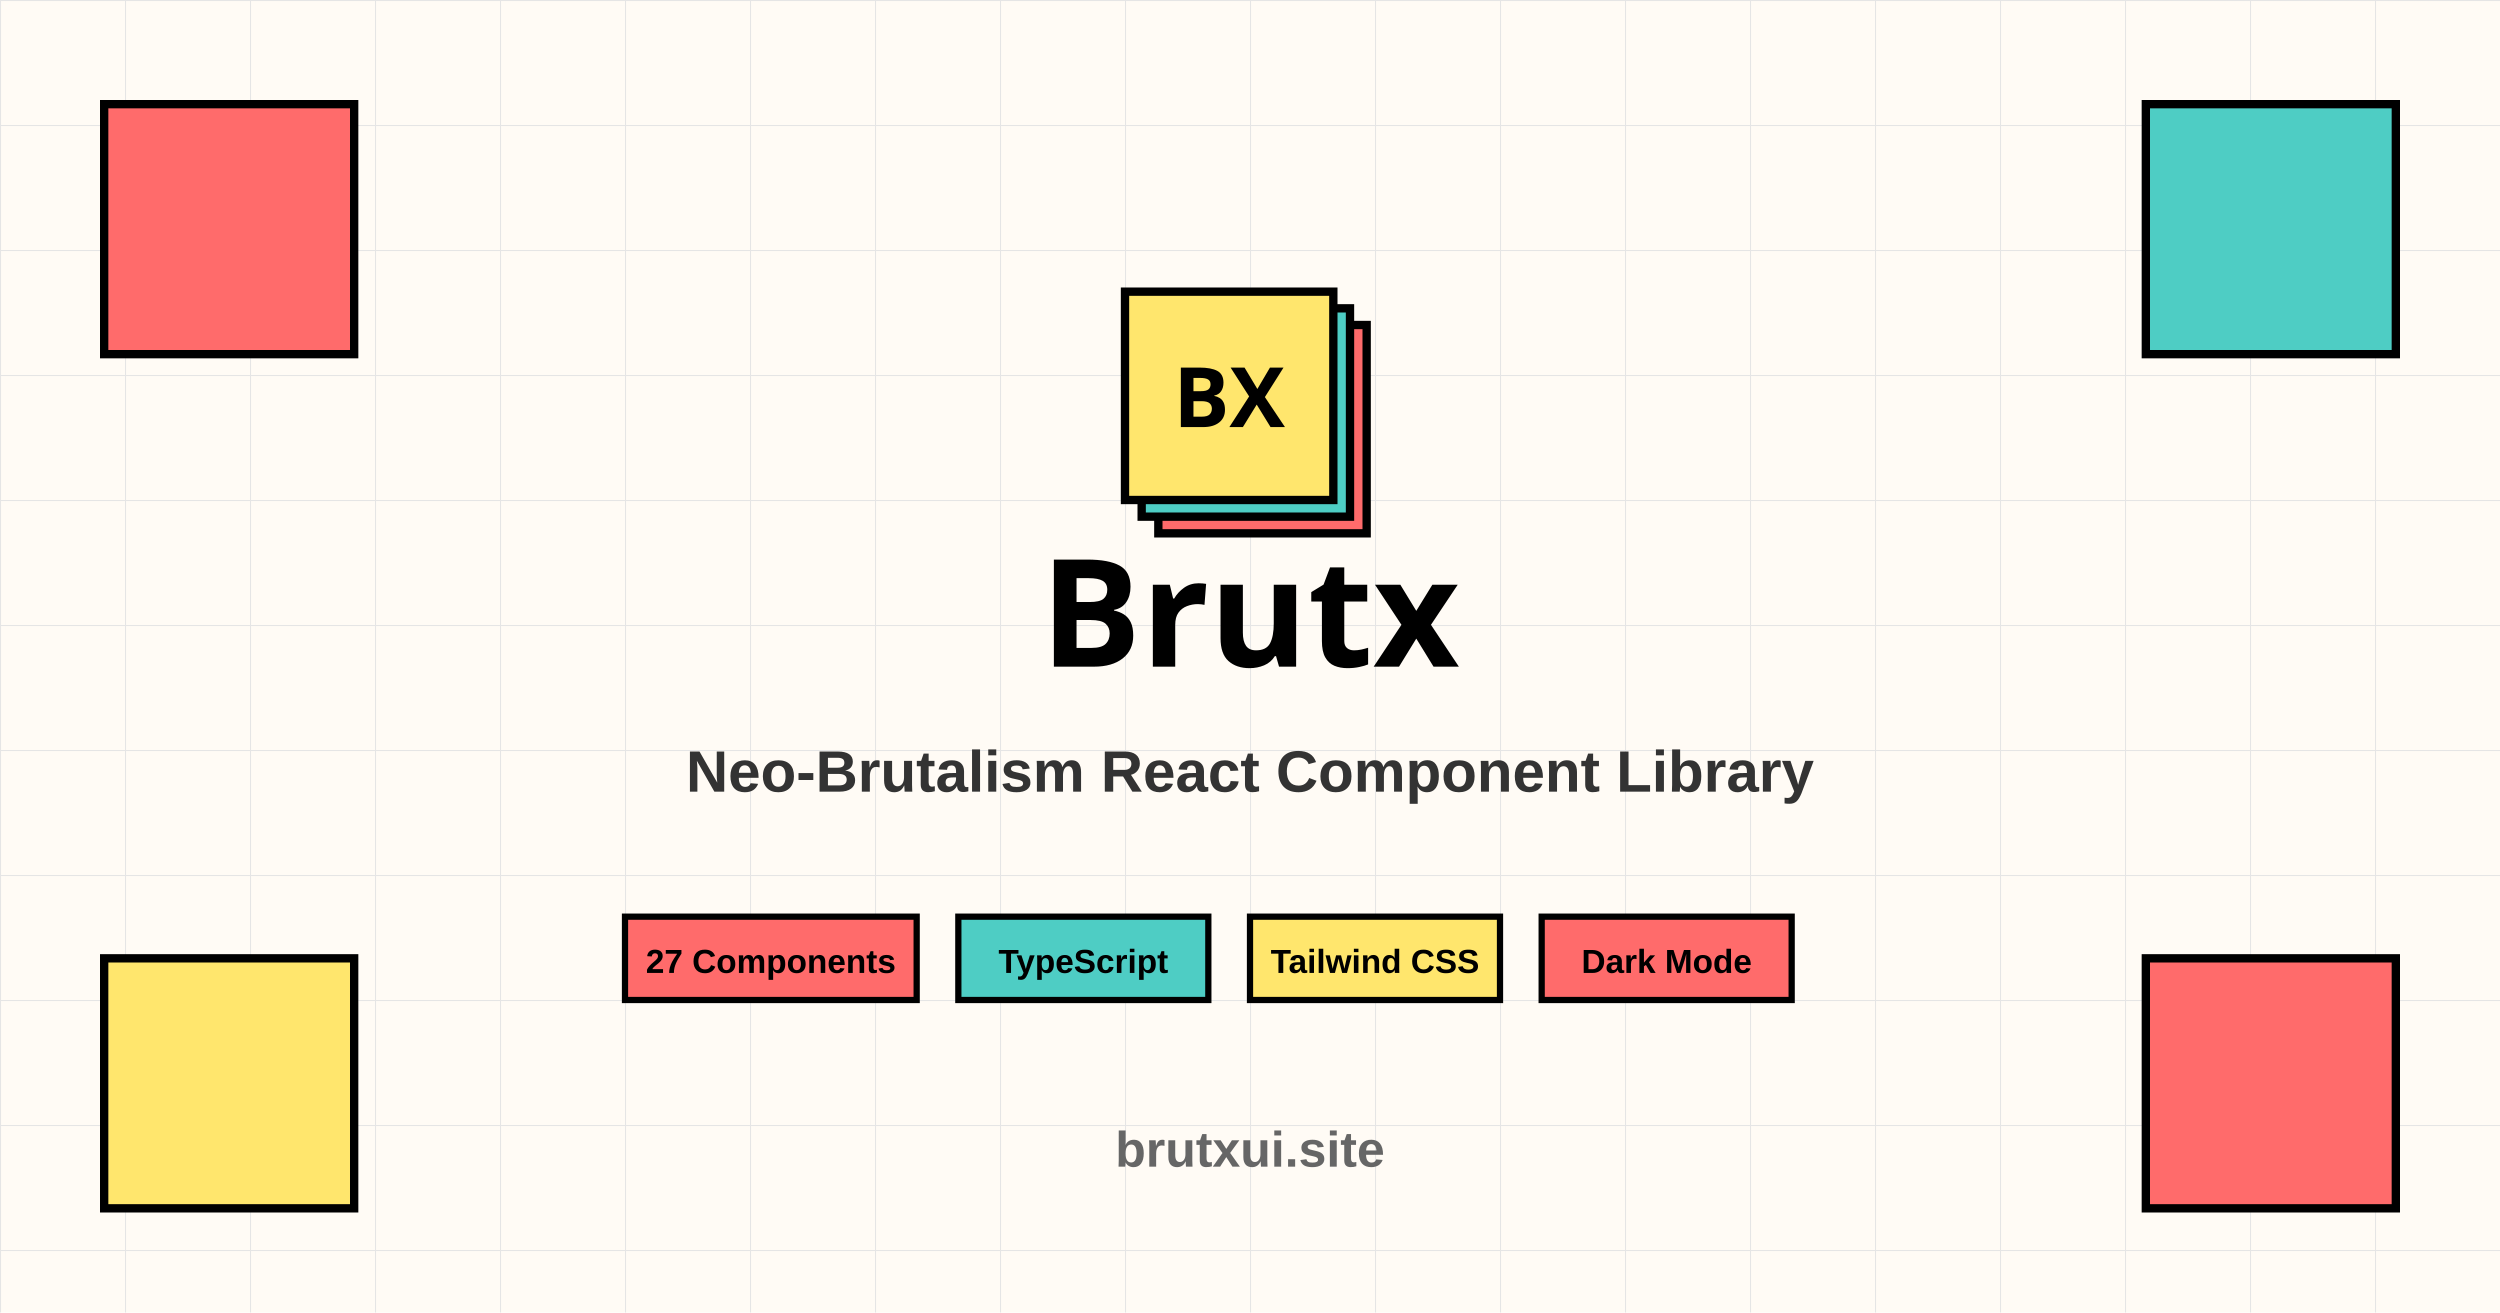
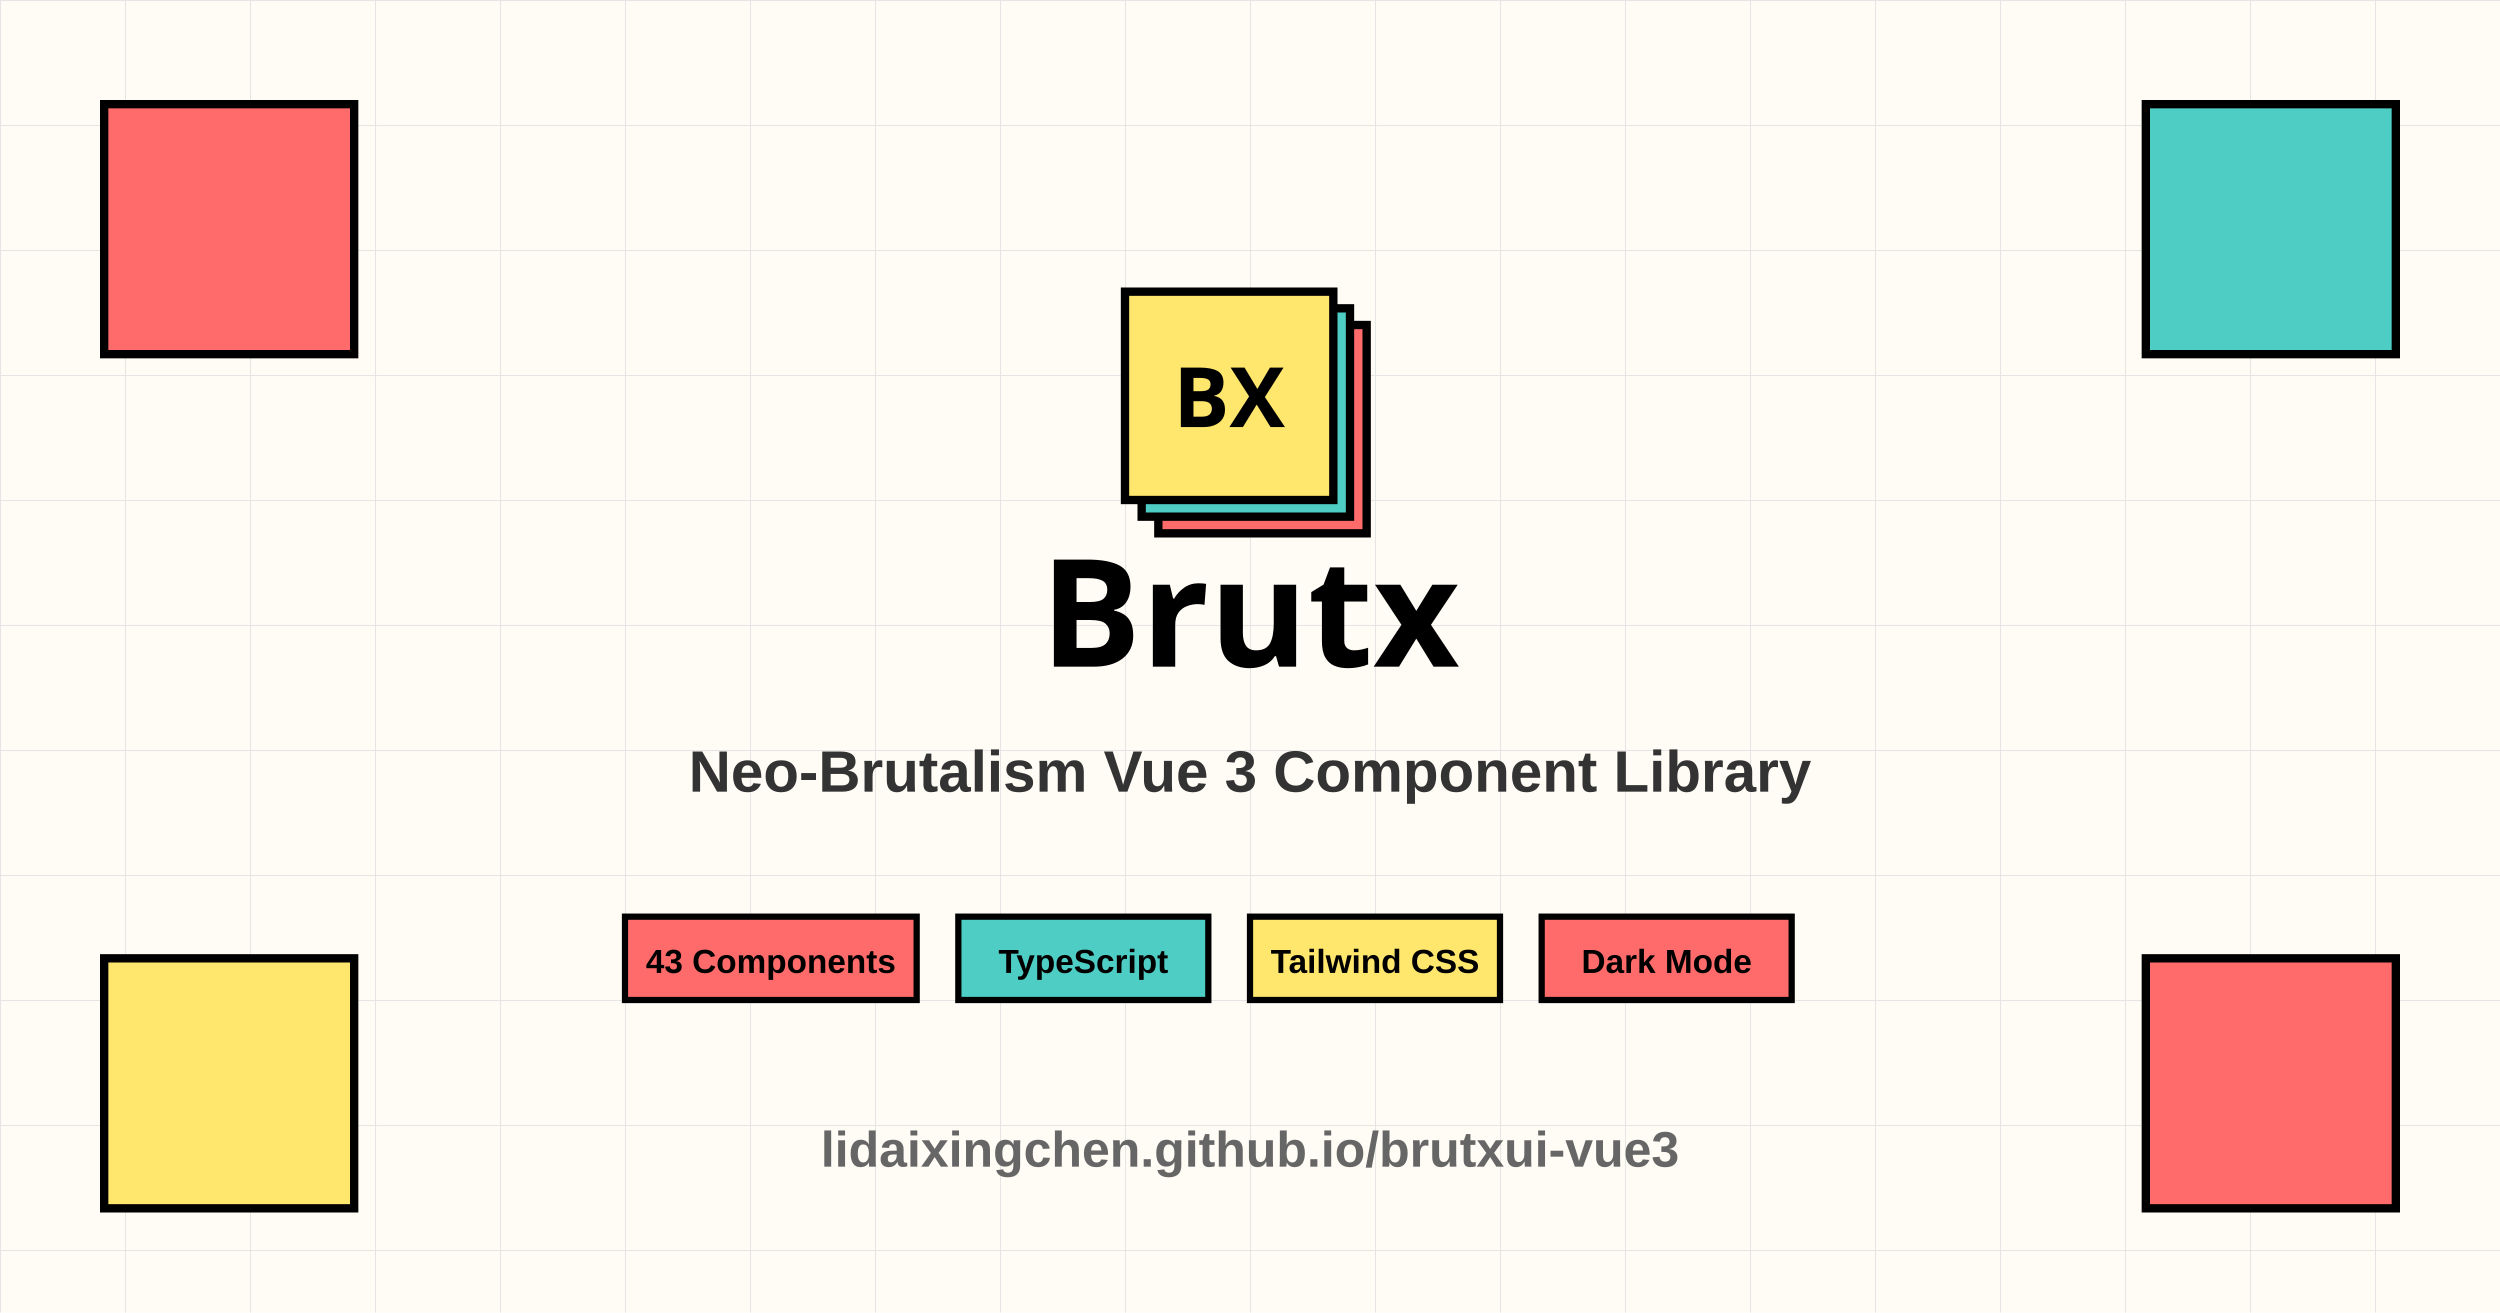
<svg xmlns="http://www.w3.org/2000/svg" width="1200" height="630" viewBox="0 0 1200 630">
  <rect width="1200" height="630" fill="#FFFBF5" />
  <defs>
    <pattern id="grid" width="60" height="60" patternUnits="userSpaceOnUse">
      <path d="M 60 0 L 0 0 0 60" fill="none" stroke="#e5e5e5" stroke-width="1" />
    </pattern>
  </defs>
  <rect width="1200" height="630" fill="url(#grid)" />
  <rect x="50" y="50" width="120" height="120" fill="#FF6B6B" stroke="#000" stroke-width="4" />
  <rect x="1030" y="50" width="120" height="120" fill="#4ECDC4" stroke="#000" stroke-width="4" />
  <rect x="50" y="460" width="120" height="120" fill="#FFE66D" stroke="#000" stroke-width="4" />
  <rect x="1030" y="460" width="120" height="120" fill="#FF6B6B" stroke="#000" stroke-width="4" />
  <g transform="translate(540, 140)">
    <rect x="16" y="16" width="100" height="100" fill="#FF6B6B" stroke="#000" stroke-width="4" />
    <rect x="8" y="8" width="100" height="100" fill="#4ECDC4" stroke="#000" stroke-width="4" />
    <rect x="0" y="0" width="100" height="100" fill="#FFE66D" stroke="#000" stroke-width="4" />
    <text x="50" y="65" font-family="Arial Black, sans-serif" font-size="40" font-weight="900" text-anchor="middle" fill="#000">BX</text>
  </g>
  <text x="600" y="320" font-family="Arial Black, sans-serif" font-size="72" font-weight="900" text-anchor="middle" fill="#000">
    Brutx
  </text>
  <text x="600" y="380" font-family="Arial, sans-serif" font-size="28" font-weight="bold" text-anchor="middle" fill="#333">
-     Neo-Brutalism React Component Library
+     Neo-Brutalism Vue 3 Component Library
  </text>
  <g transform="translate(300, 440)">
    <rect x="0" y="0" width="140" height="40" fill="#FF6B6B" stroke="#000" stroke-width="3" />
-     <text x="70" y="27" font-family="Arial, sans-serif" font-size="16" font-weight="bold" text-anchor="middle" fill="#000">27 Components</text>
+     <text x="70" y="27" font-family="Arial, sans-serif" font-size="16" font-weight="bold" text-anchor="middle" fill="#000">43 Components</text>
  </g>
  <g transform="translate(460, 440)">
    <rect x="0" y="0" width="120" height="40" fill="#4ECDC4" stroke="#000" stroke-width="3" />
    <text x="60" y="27" font-family="Arial, sans-serif" font-size="16" font-weight="bold" text-anchor="middle" fill="#000">TypeScript</text>
  </g>
  <g transform="translate(600, 440)">
    <rect x="0" y="0" width="120" height="40" fill="#FFE66D" stroke="#000" stroke-width="3" />
    <text x="60" y="27" font-family="Arial, sans-serif" font-size="16" font-weight="bold" text-anchor="middle" fill="#000">Tailwind CSS</text>
  </g>
  <g transform="translate(740, 440)">
    <rect x="0" y="0" width="120" height="40" fill="#FF6B6B" stroke="#000" stroke-width="3" />
    <text x="60" y="27" font-family="Arial, sans-serif" font-size="16" font-weight="bold" text-anchor="middle" fill="#000">Dark Mode</text>
  </g>
  <text x="600" y="560" font-family="Arial, sans-serif" font-size="24" font-weight="bold" text-anchor="middle" fill="#666">
-     brutxui.site
+     lidaixingchen.github.io/brutxui-vue3
  </text>
</svg>
